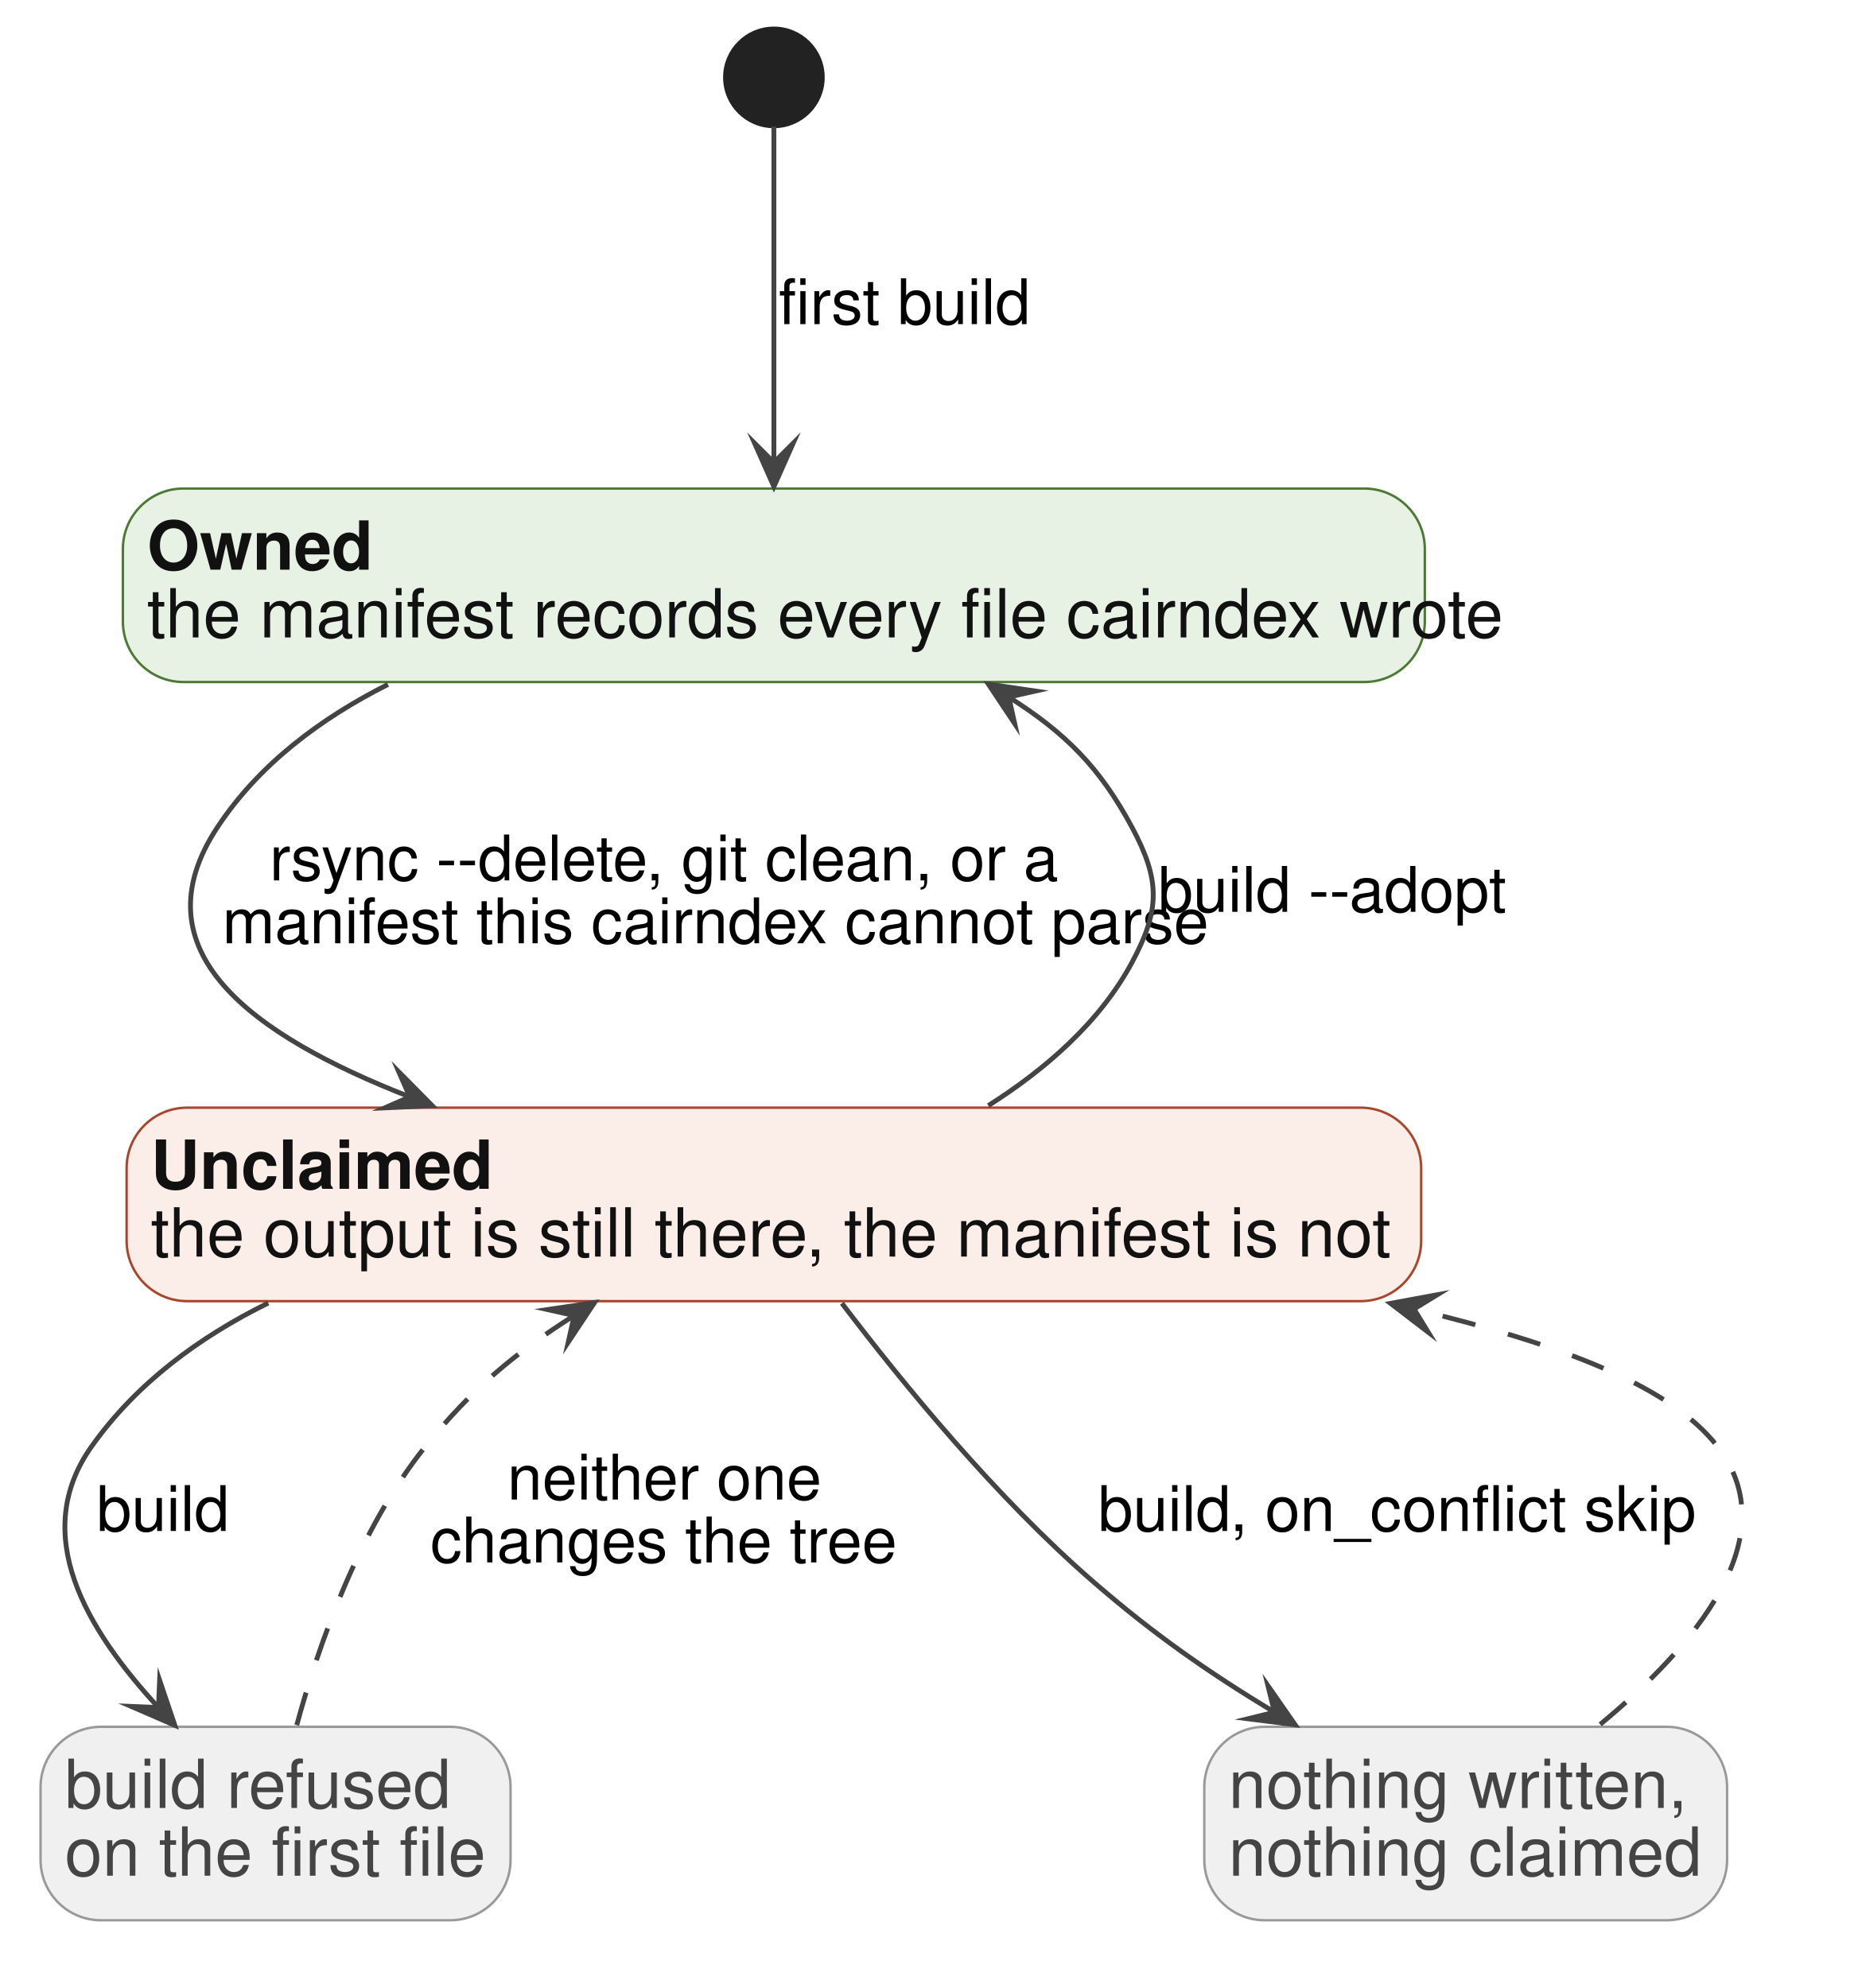
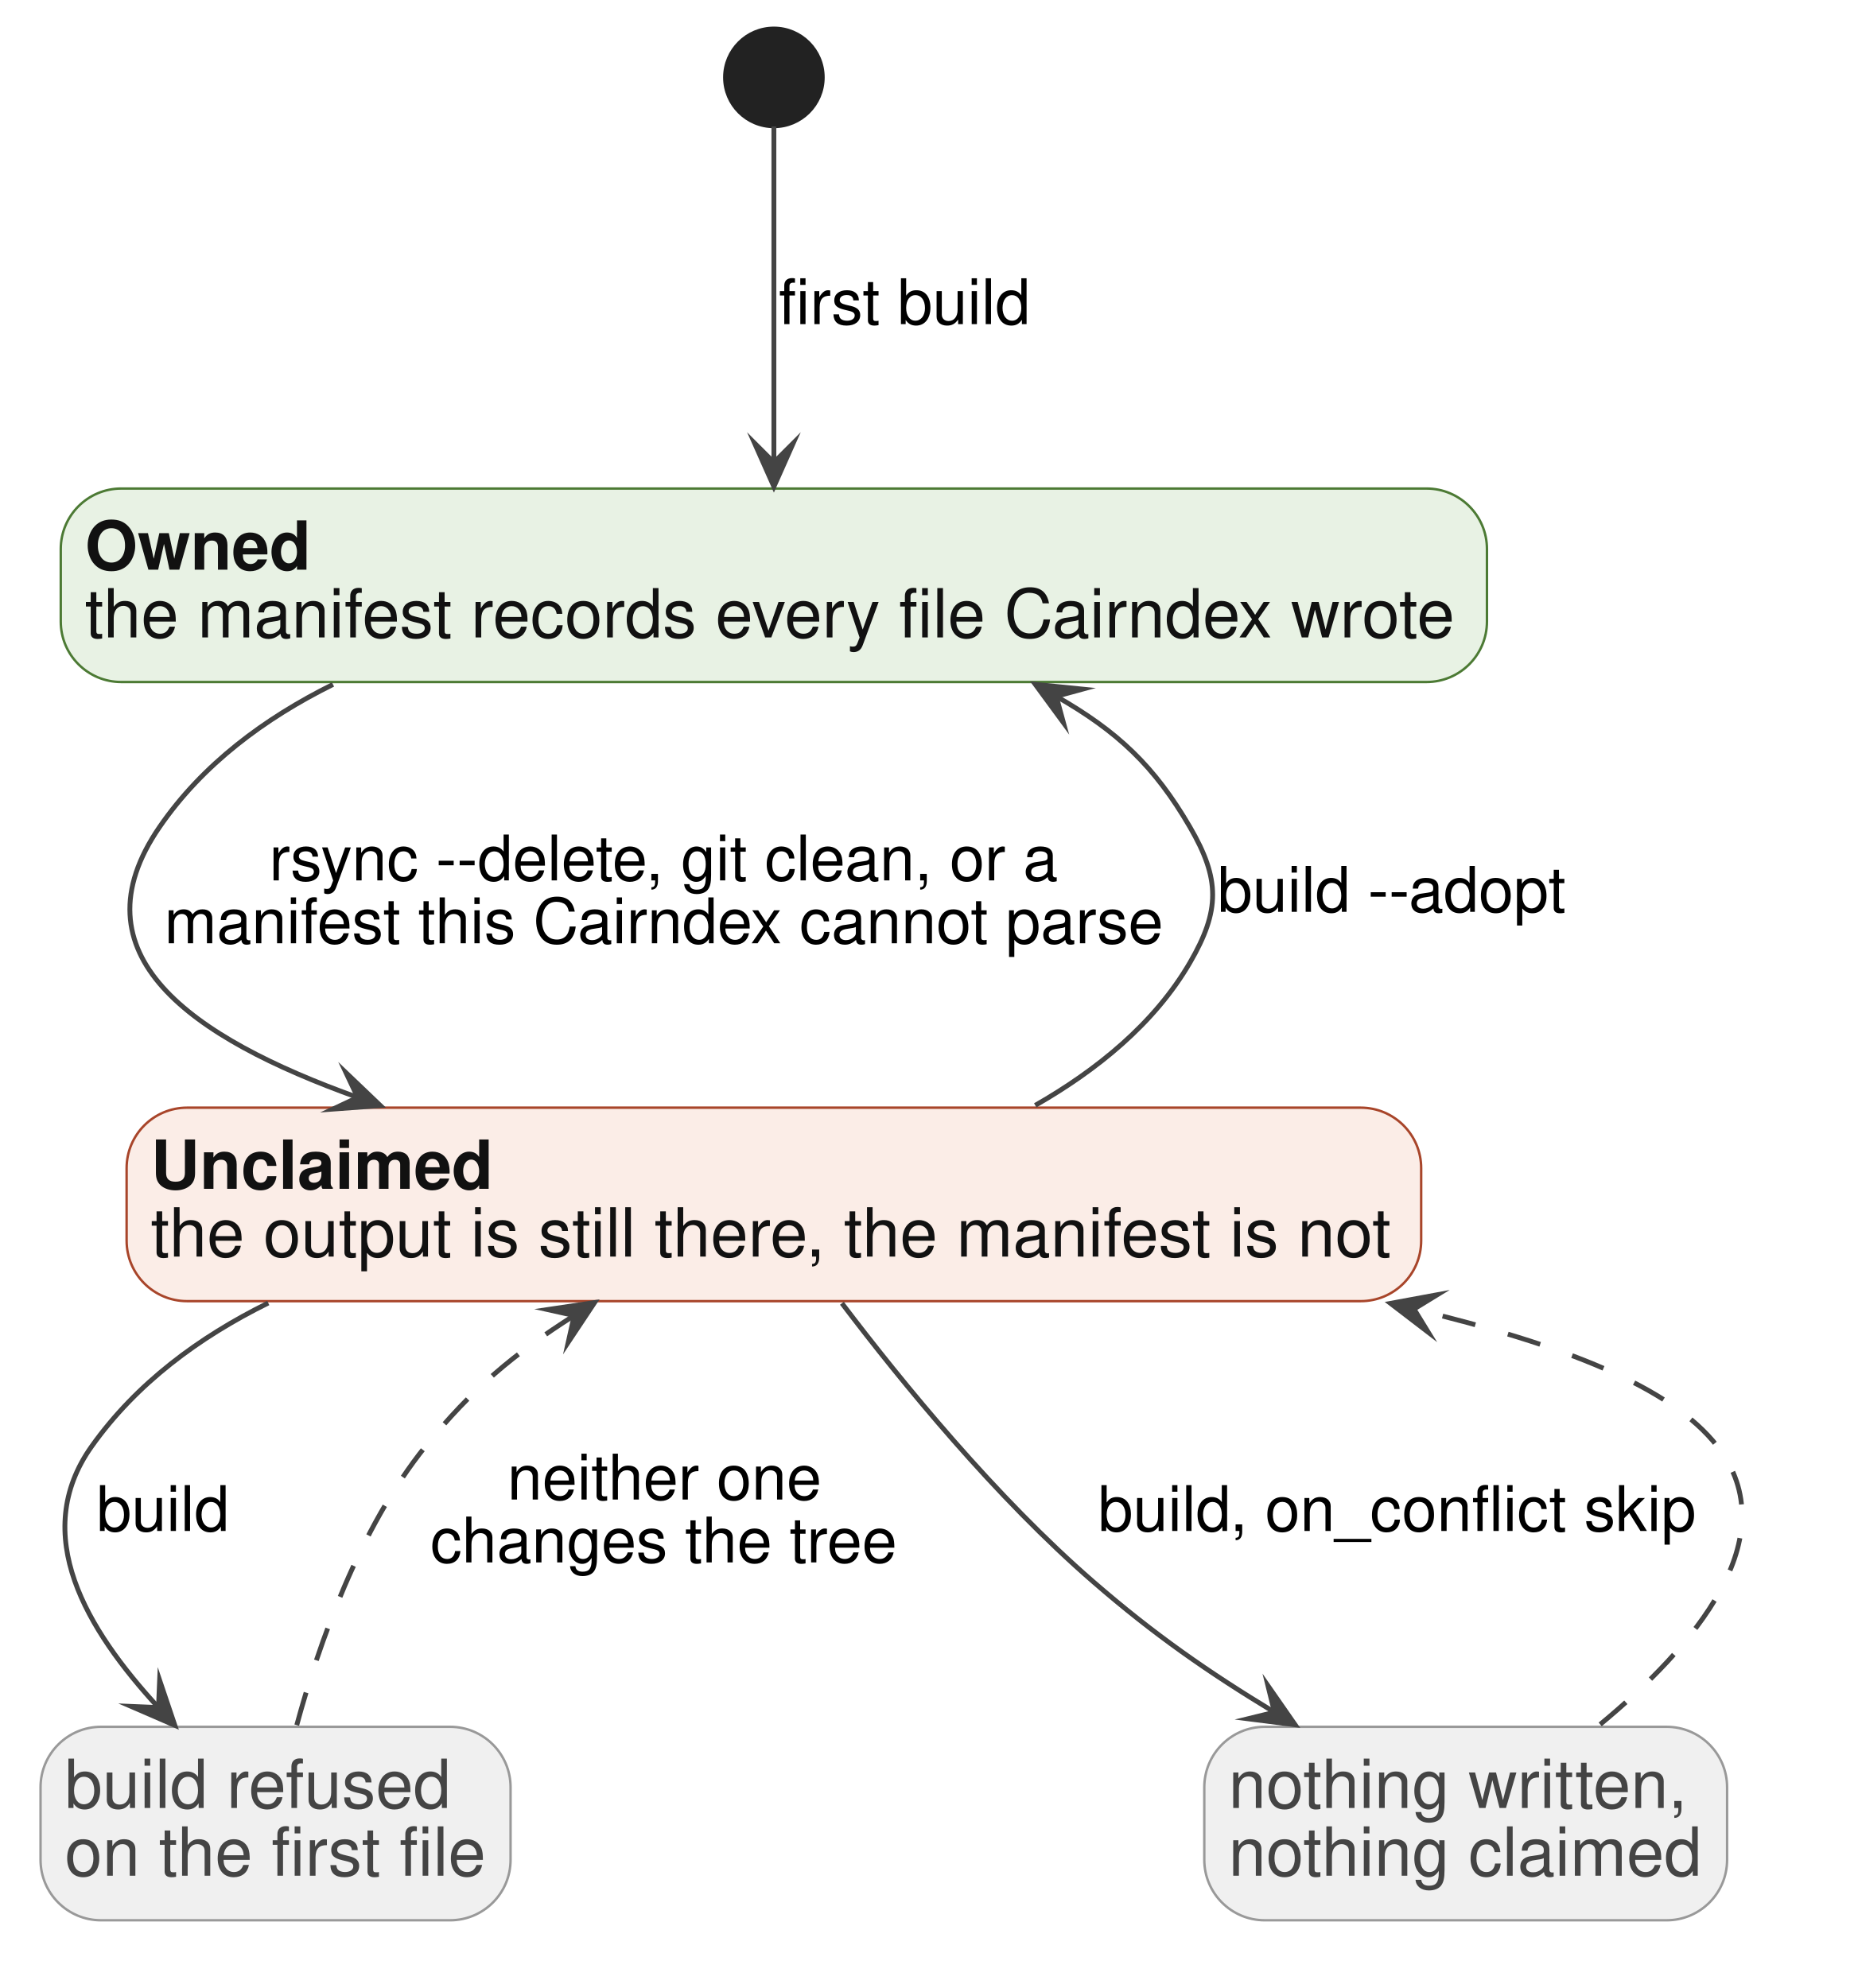
<svg xmlns="http://www.w3.org/2000/svg" contentStyleType="text/css" data-diagram-type="STATE" height="685px" preserveAspectRatio="none" style="width:640px;height:685px;background:#FFFFFF;" version="1.1" viewBox="0 0 640 685" width="640px" zoomAndPan="magnify">
  <defs />
  <g>
-     <rect fill="#E8F2E4" height="66.667" rx="20.833" ry="20.833" style="stroke:#4C7A34;stroke-width:0.833;" width="448.504" x="42.333" y="168.333" />
-     <text fill="#111111" font-family="Helvetica" font-size="23.333" font-weight="700" lengthAdjust="spacing" textLength="77.782" x="50.667" y="196.3">Owned</text>
-     <text fill="#111111" font-family="Helvetica" font-size="23.333" lengthAdjust="spacing" textLength="431.838" x="50.667" y="219.634">the manifest records every file cairndex wrote</text>
+     <rect fill="#E8F2E4" height="66.667" rx="20.833" ry="20.833" style="stroke:#4C7A34;stroke-width:0.833;" width="491.309" x="20.933" y="168.333" />
+     <text fill="#111111" font-family="Helvetica" font-size="23.333" font-weight="700" lengthAdjust="spacing" textLength="77.782" x="29.267" y="196.3">Owned</text>
+     <text fill="#111111" font-family="Helvetica" font-size="23.333" lengthAdjust="spacing" textLength="474.642" x="29.267" y="219.634">the manifest records every file Cairndex wrote</text>
    <rect fill="#FBEDE7" height="66.667" rx="20.833" ry="20.833" style="stroke:#A8452A;stroke-width:0.833;" width="445.964" x="43.617" y="381.667" />
    <text fill="#111111" font-family="Helvetica" font-size="23.333" font-weight="700" lengthAdjust="spacing" textLength="118" x="51.95" y="409.634">Unclaimed</text>
    <text fill="#111111" font-family="Helvetica" font-size="23.333" lengthAdjust="spacing" textLength="429.297" x="51.95" y="432.967">the output is still there, the manifest is not</text>
    <rect fill="#F0F0F0" height="66.667" rx="20.833" ry="20.833" style="stroke:#999999;stroke-width:0.833;" width="161.919" x="13.967" y="595" />
    <text fill="#444444" font-family="Helvetica" font-size="23.333" lengthAdjust="spacing" textLength="133.608" x="22.3" y="622.967">build refused</text>
    <text fill="#444444" font-family="Helvetica" font-size="23.333" lengthAdjust="spacing" textLength="145.252" x="22.3" y="646.301">on the first file</text>
    <rect fill="#F0F0F0" height="66.667" rx="20.833" ry="20.833" style="stroke:#999999;stroke-width:0.833;" width="180.102" x="414.867" y="595" />
    <text fill="#444444" font-family="Helvetica" font-size="23.333" lengthAdjust="spacing" textLength="158.241" x="423.2" y="622.967">nothing written,</text>
    <text fill="#444444" font-family="Helvetica" font-size="23.333" lengthAdjust="spacing" textLength="163.436" x="423.2" y="646.301">nothing claimed</text>
    <g class="start_entity" data-qualified-name=".start." data-source-line="33" id="ent0005">
      <ellipse cx="266.6" cy="26.667" fill="#222222" rx="16.667" ry="16.667" style="stroke:#222222;stroke-width:1.667;" />
    </g>
    <g class="link" data-entity-1="ent0005" data-entity-2="ent0001" data-link-type="dependency" data-source-line="33" id="lnk6">
      <path d="M266.6,43.567 C266.6,71.3 266.6,122.267 266.6,159.35" fill="none" id="*start*-to-Owned" style="stroke:#444444;stroke-width:1.667;" />
      <polygon fill="#444444" points="266.6,167.683,273.267,152.683,266.6,159.35,259.933,152.683,266.6,167.683" style="stroke:#444444;stroke-width:1.667;stroke-linejoin:miter;stroke-miterlimit:10;" />
      <text fill="#000000" font-family="Helvetica" font-size="21.667" lengthAdjust="spacing" textLength="86.698" x="268.267" y="111.684">first build</text>
    </g>
    <g class="link" data-entity-1="ent0001" data-entity-2="ent0002" data-link-type="dependency" data-source-line="34" id="lnk7">
-       <path d="M133.65,235.833 C110.433,247.533 89.183,263.417 74.933,285 C46.767,327.6 86.438,356.567 141.155,377.95" fill="none" id="Owned-to-Unclaimed" style="stroke:#444444;stroke-width:1.667;" />
-       <polygon fill="#444444" points="148.917,380.983,137.372,369.314,141.155,377.95,132.519,381.733,148.917,380.983" style="stroke:#444444;stroke-width:1.667;stroke-linejoin:miter;stroke-miterlimit:10;" />
-       <text fill="#000000" font-family="Helvetica" font-size="21.667" lengthAdjust="spacing" textLength="273.362" x="92.866" y="303.35">rsync --delete, git clean, or a</text>
-       <text fill="#000000" font-family="Helvetica" font-size="21.667" lengthAdjust="spacing" textLength="305.894" x="76.6" y="325.017">manifest this cairndex cannot parse</text>
+       <path d="M114.717,235.833 C91.15,247.517 69.75,263.4 54.933,285 C24.9,328.767 65.273,357.353 123.206,378.136" fill="none" id="Owned-to-Unclaimed" style="stroke:#444444;stroke-width:1.667;" />
+       <polygon fill="#444444" points="131.05,380.95,119.182,369.61,123.206,378.136,114.68,382.16,131.05,380.95" style="stroke:#444444;stroke-width:1.667;stroke-linejoin:miter;stroke-miterlimit:10;" />
+       <text fill="#000000" font-family="Helvetica" font-size="21.667" lengthAdjust="spacing" textLength="273.362" x="92.739" y="303.35">rsync --delete, git clean, or a</text>
+       <text fill="#000000" font-family="Helvetica" font-size="21.667" lengthAdjust="spacing" textLength="345.64" x="56.6" y="325.017">manifest this Cairndex cannot parse</text>
    </g>
    <g class="link" data-entity-1="ent0002" data-entity-2="ent0001" data-link-type="dependency" data-source-line="39" id="lnk12">
-       <path d="M340.467,380.95 C360.083,368.517 378.867,352.25 389.933,331.667 C399.733,313.4 399.733,303.267 389.933,285 C378.867,264.417 367.122,252.611 347.505,240.178" fill="none" id="Unclaimed-to-Owned" style="stroke:#444444;stroke-width:1.667;" />
-       <polygon fill="#444444" points="340.467,235.717,349.567,249.378,347.505,240.178,356.705,238.116,340.467,235.717" style="stroke:#444444;stroke-width:1.667;stroke-linejoin:miter;stroke-miterlimit:10;" />
-       <text fill="#000000" font-family="Helvetica" font-size="21.667" lengthAdjust="spacing" textLength="120.447" x="398.95" y="314.184">build --adopt</text>
+       <path d="M356.633,380.867 C377.783,368.783 397.7,352.717 409.933,331.667 C420.35,313.733 420.35,302.933 409.933,285 C397.7,263.95 385.019,252.017 363.869,239.934" fill="none" id="Unclaimed-to-Owned" style="stroke:#444444;stroke-width:1.667;" />
+       <polygon fill="#444444" points="356.633,235.8,366.351,249.03,363.869,239.934,372.965,237.452,356.633,235.8" style="stroke:#444444;stroke-width:1.667;stroke-linejoin:miter;stroke-miterlimit:10;" />
+       <text fill="#000000" font-family="Helvetica" font-size="21.667" lengthAdjust="spacing" textLength="120.447" x="419.417" y="314.184">build --adopt</text>
    </g>
    <g class="link" data-entity-1="ent0002" data-entity-2="ent0003" data-link-type="dependency" data-source-line="35" id="lnk8">
      <path d="M92.417,448.967 C68.55,460.733 46.983,476.683 31.6,498.333 C10,528.7 29.809,561.416 54.593,588.366" fill="none" id="Unclaimed-to-Refused" style="stroke:#444444;stroke-width:1.667;" />
      <polygon fill="#444444" points="60.233,594.5,54.987,578.946,54.593,588.366,45.173,587.971,60.233,594.5" style="stroke:#444444;stroke-width:1.667;stroke-linejoin:miter;stroke-miterlimit:10;" />
      <text fill="#000000" font-family="Helvetica" font-size="21.667" lengthAdjust="spacing" textLength="45.777" x="33.267" y="527.517">build</text>
    </g>
    <g class="link" data-entity-1="ent0003" data-entity-2="ent0002" data-link-type="dependency" data-source-line="37" id="lnk10">
      <path d="M102.233,594.417 C109.767,566.683 123.7,526.767 146.6,498.333 C162.4,478.7 177.133,466.42 197.8,453.286" fill="none" id="Refused-to-Unclaimed" style="stroke:#444444;stroke-width:1.667;stroke-dasharray:11.667,11.667;" />
      <polygon fill="#444444" points="204.833,448.817,188.598,451.235,197.8,453.286,195.749,462.488,204.833,448.817" style="stroke:#444444;stroke-width:1.667;stroke-linejoin:miter;stroke-miterlimit:10;" />
      <text fill="#000000" font-family="Helvetica" font-size="21.667" lengthAdjust="spacing" textLength="108.418" x="174.763" y="516.684">neither one</text>
      <text fill="#000000" font-family="Helvetica" font-size="21.667" lengthAdjust="spacing" textLength="161.41" x="148.267" y="538.35">changes the tree</text>
    </g>
    <g class="link" data-entity-1="ent0002" data-entity-2="ent0004" data-link-type="dependency" data-source-line="36" id="lnk9">
      <path d="M290.033,449.067 C310.867,476.533 343.117,515.967 376.6,545 C397.733,563.333 416.256,576.183 439.039,589.983" fill="none" id="Unclaimed-to-Frozen" style="stroke:#444444;stroke-width:1.667;" />
      <polygon fill="#444444" points="446.167,594.3,436.791,580.827,439.039,589.983,429.883,592.231,446.167,594.3" style="stroke:#444444;stroke-width:1.667;stroke-linejoin:miter;stroke-miterlimit:10;" />
      <text fill="#000000" font-family="Helvetica" font-size="21.667" lengthAdjust="spacing" textLength="205.95" x="378.267" y="527.517">build, on_conflict skip</text>
    </g>
    <g class="link" data-entity-1="ent0004" data-entity-2="ent0002" data-link-type="dependency" data-source-line="38" id="lnk11">
      <path d="M551.25,594.167 C583.267,567.7 616.067,529.717 591.6,498.333 C575.5,477.683 538.653,463.411 487.12,451.045" fill="none" id="Frozen-to-Unclaimed" style="stroke:#444444;stroke-width:1.667;stroke-dasharray:11.667,11.667;" />
      <polygon fill="#444444" points="479.017,449.1,492.047,459.083,487.12,451.045,495.158,446.118,479.017,449.1" style="stroke:#444444;stroke-width:1.667;stroke-linejoin:miter;stroke-miterlimit:10;" />
    </g>
  </g>
</svg>
